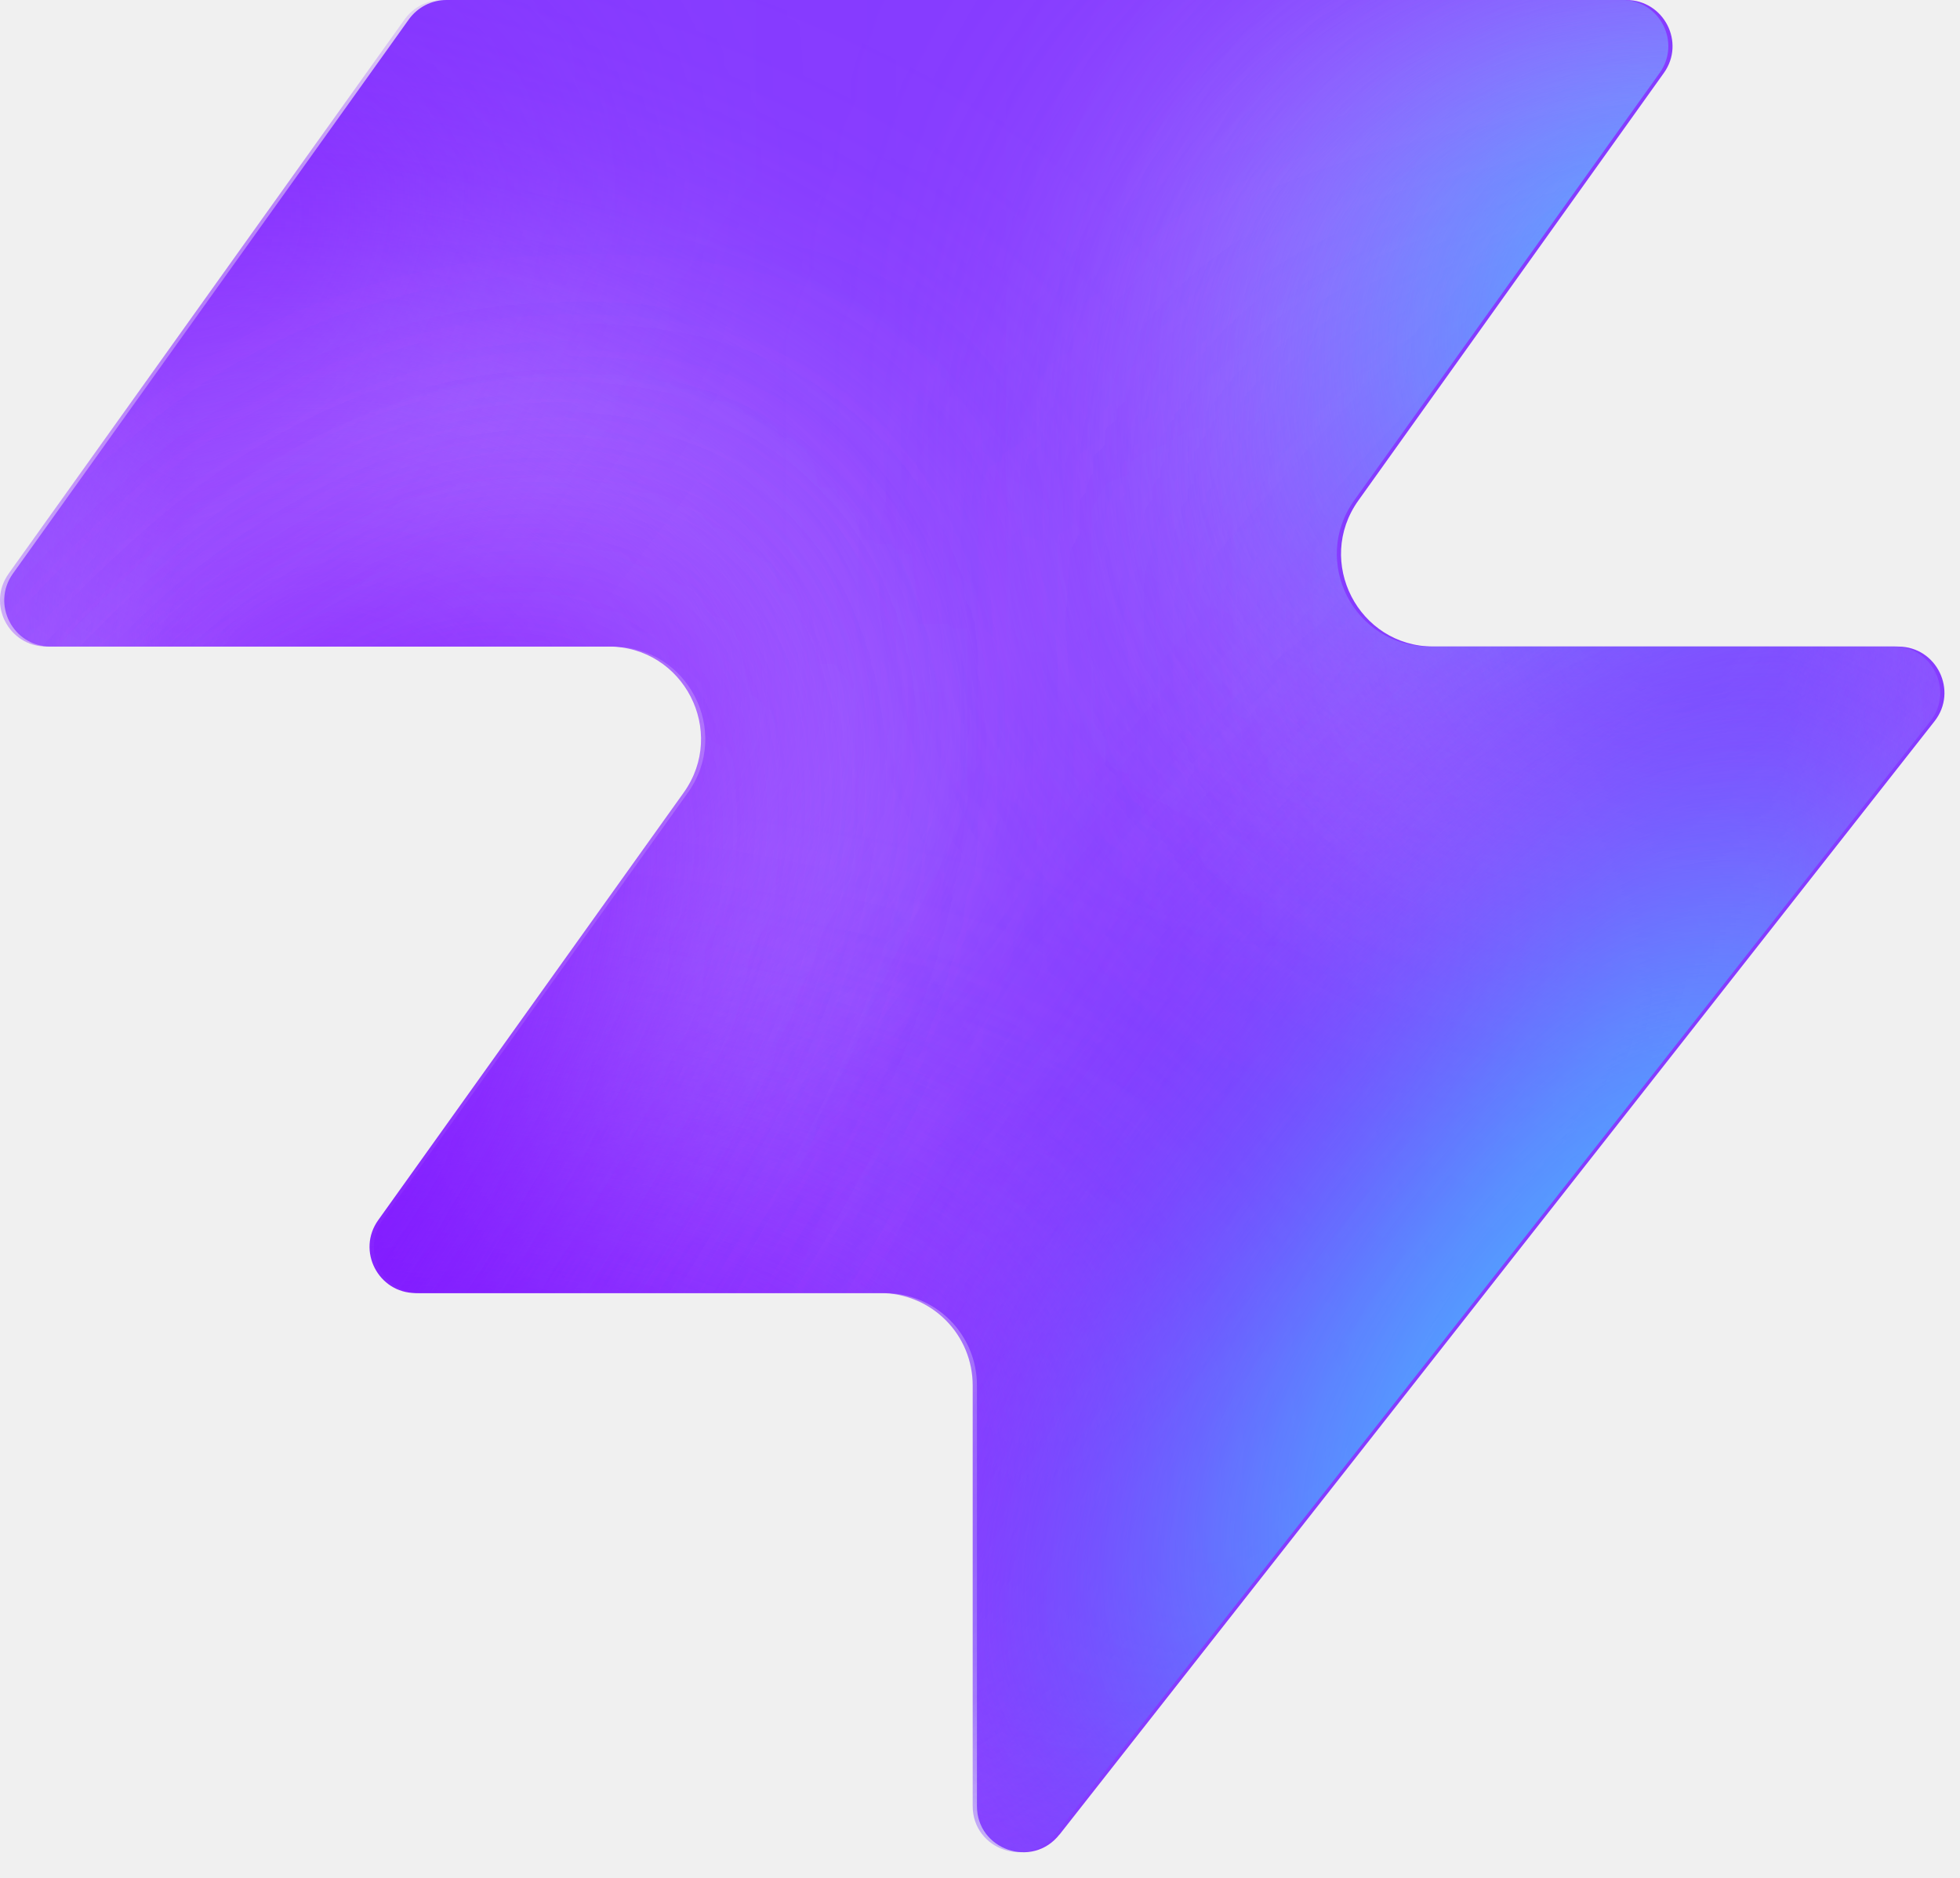
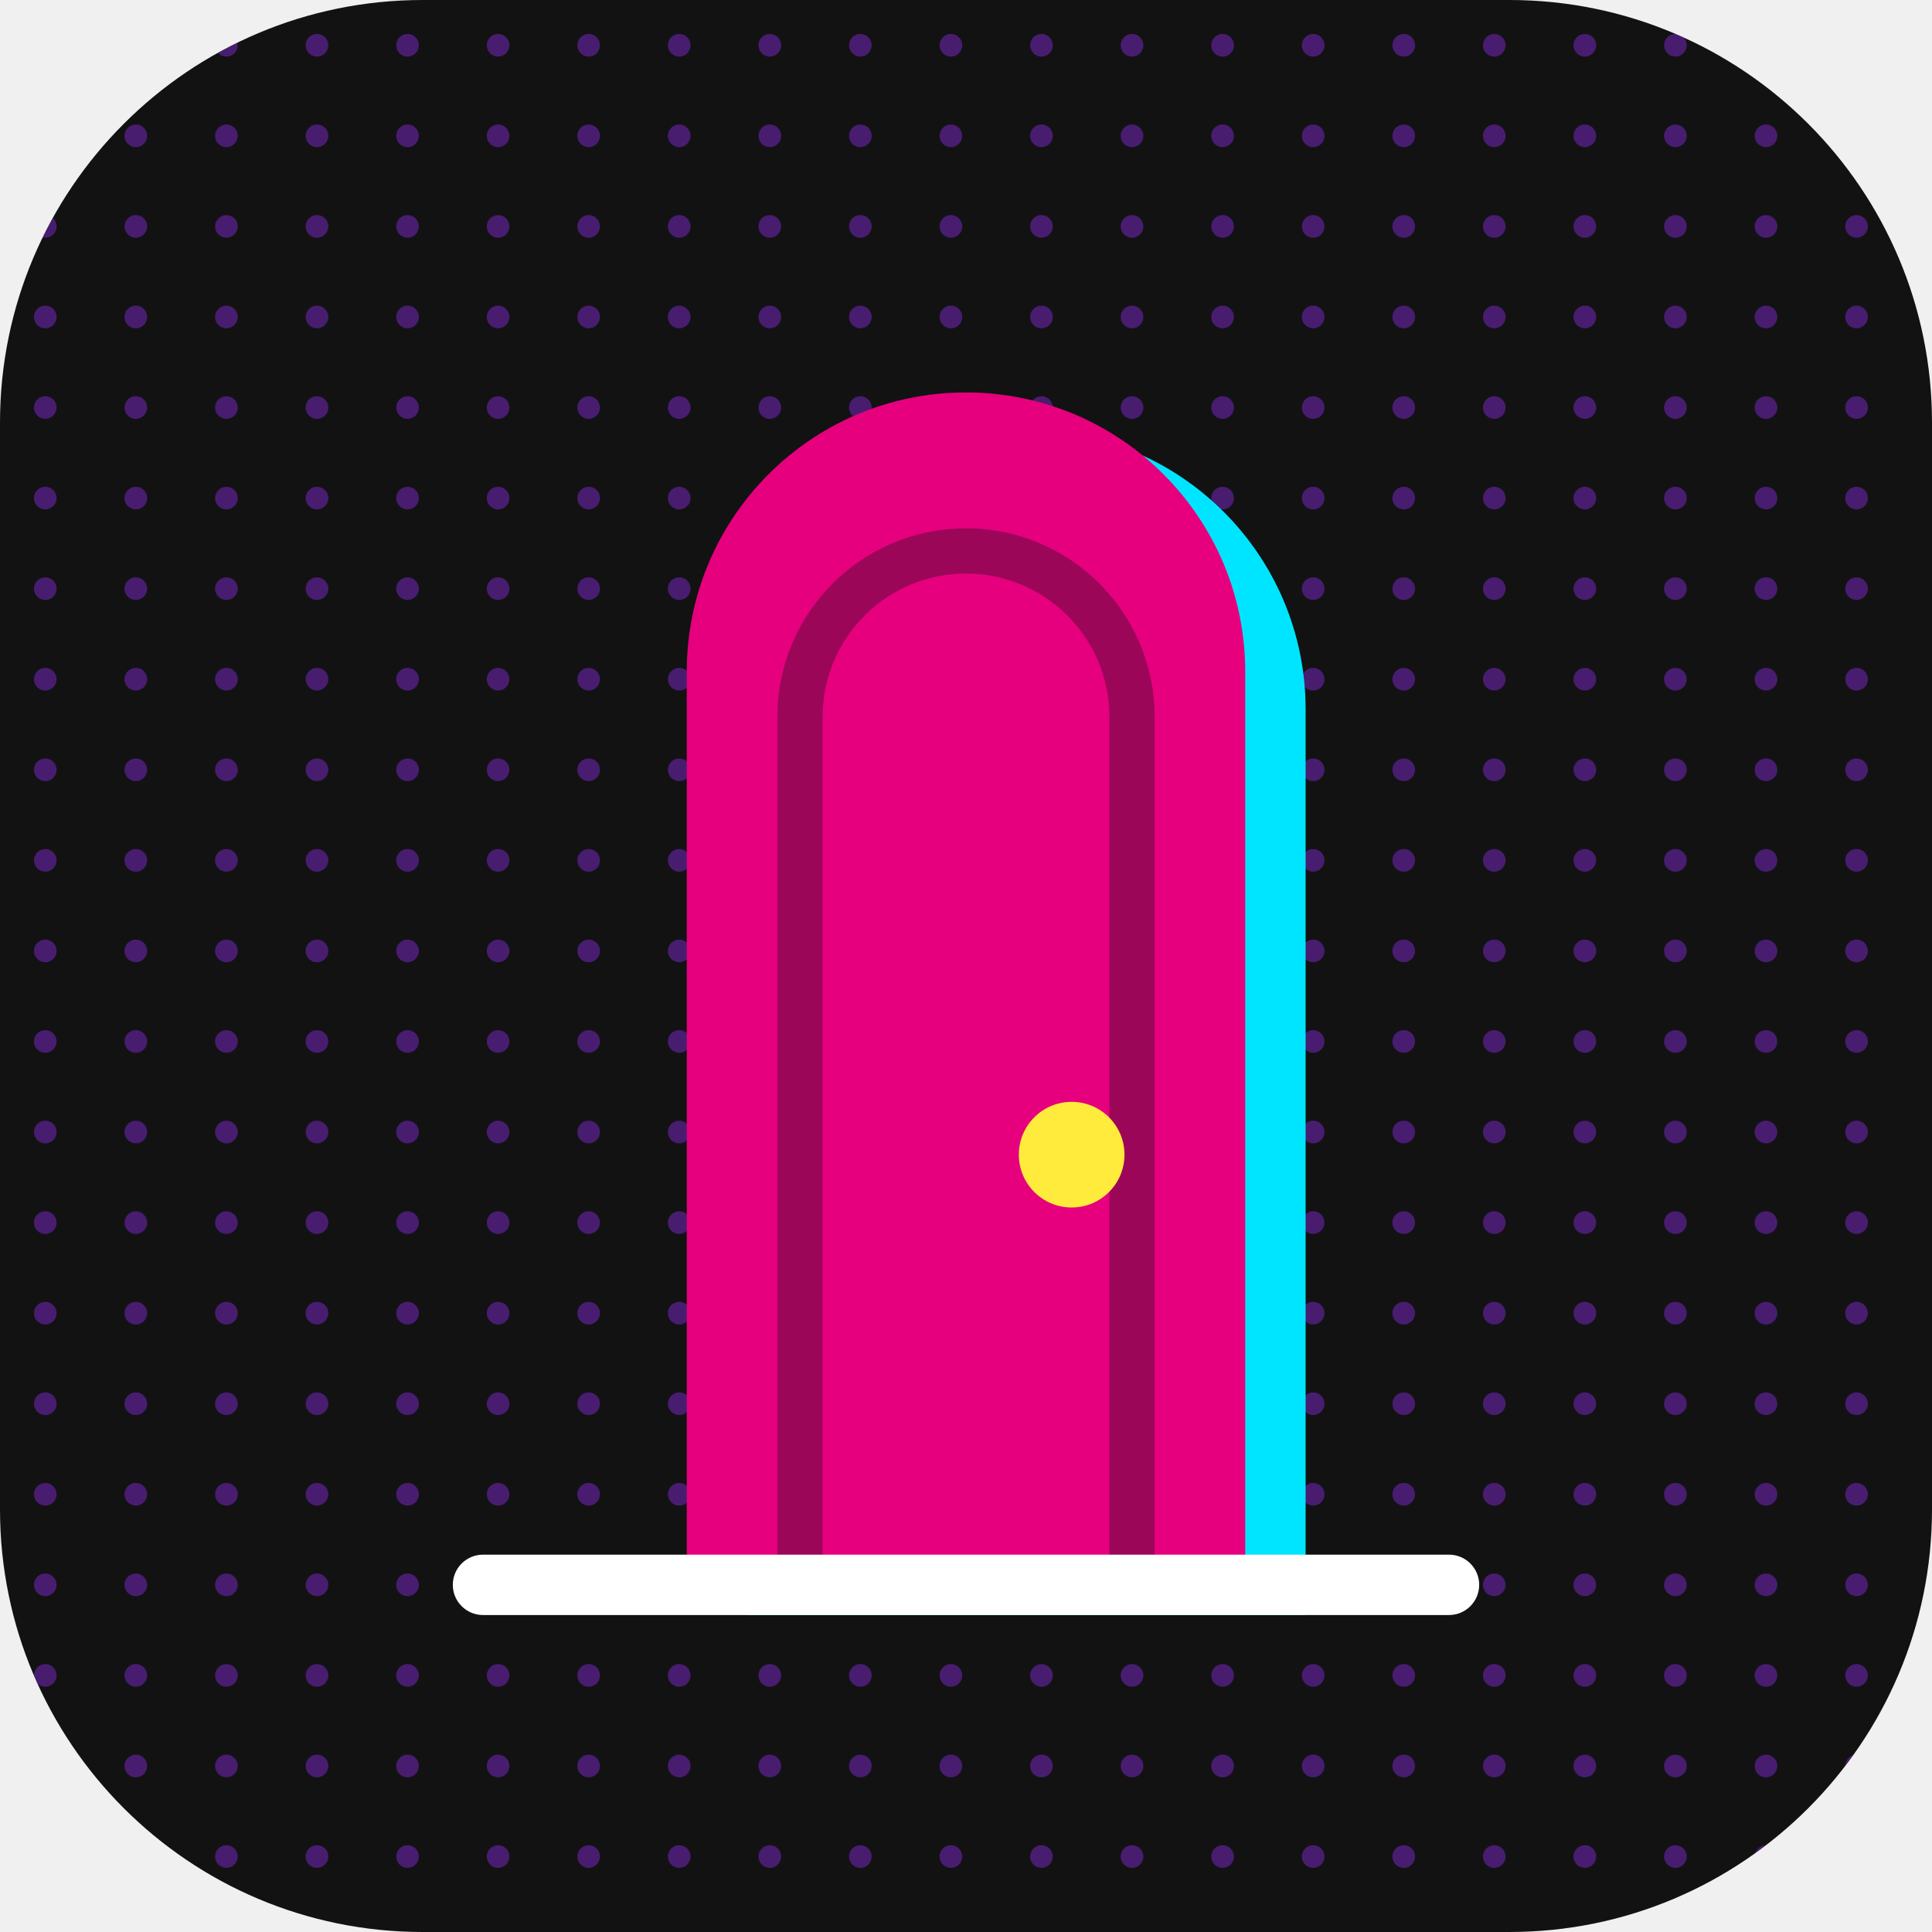
- <svg xmlns="http://www.w3.org/2000/svg" width="48" height="46" fill="none" viewBox="0 0 48 46">
-   <path fill="#863bff" d="M25.946 44.938c-.664.845-2.021.375-2.021-.698V33.937a2.26 2.26 0 0 0-2.262-2.262H10.287c-.92 0-1.456-1.04-.92-1.788l7.48-10.471c1.07-1.497 0-3.578-1.842-3.578H1.237c-.92 0-1.456-1.04-.92-1.788L10.013.474c.214-.297.556-.474.92-.474h28.894c.92 0 1.456 1.04.92 1.788l-7.48 10.471c-1.07 1.498 0 3.579 1.842 3.579h11.377c.943 0 1.473 1.088.89 1.83L25.947 44.94z" style="fill:#863bff;fill:color(display-p3 .525 .23 1);fill-opacity:1" />
-   <mask id="a" width="48" height="46" x="0" y="0" maskUnits="userSpaceOnUse" style="mask-type:alpha">
-     <path fill="#000" d="M25.842 44.938c-.664.844-2.021.375-2.021-.698V33.937a2.26 2.26 0 0 0-2.262-2.262H10.183c-.92 0-1.456-1.04-.92-1.788l7.48-10.471c1.07-1.498 0-3.579-1.842-3.579H1.133c-.92 0-1.456-1.04-.92-1.787L9.91.473c.214-.297.556-.474.92-.474h28.894c.92 0 1.456 1.04.92 1.788l-7.48 10.471c-1.07 1.498 0 3.578 1.842 3.578h11.377c.943 0 1.473 1.088.89 1.832L25.843 44.94z" style="fill:#000;fill-opacity:1" />
-   </mask>
-   <g mask="url(#a)">
-     <g filter="url(#b)">
-       <ellipse cx="5.508" cy="14.704" fill="#ede6ff" rx="5.508" ry="14.704" style="fill:#ede6ff;fill:color(display-p3 .927 .903 1);fill-opacity:1" transform="matrix(.00324 1 1 -.00324 -4.47 31.516)" />
-     </g>
-     <g filter="url(#c)">
-       <ellipse cx="10.399" cy="29.851" fill="#ede6ff" rx="10.399" ry="29.851" style="fill:#ede6ff;fill:color(display-p3 .927 .903 1);fill-opacity:1" transform="matrix(.00324 1 1 -.00324 -39.328 7.883)" />
-     </g>
-     <g filter="url(#d)">
-       <ellipse cx="5.508" cy="30.487" fill="#7e14ff" rx="5.508" ry="30.487" style="fill:#7e14ff;fill:color(display-p3 .492 .077 1);fill-opacity:1" transform="rotate(89.814 -25.913 -14.639)scale(1 -1)" />
-     </g>
-     <g filter="url(#e)">
-       <ellipse cx="5.508" cy="30.599" fill="#7e14ff" rx="5.508" ry="30.599" style="fill:#7e14ff;fill:color(display-p3 .492 .077 1);fill-opacity:1" transform="rotate(89.814 -32.644 -3.334)scale(1 -1)" />
-     </g>
-     <g filter="url(#f)">
-       <ellipse cx="5.508" cy="30.599" fill="#7e14ff" rx="5.508" ry="30.599" style="fill:#7e14ff;fill:color(display-p3 .492 .077 1);fill-opacity:1" transform="matrix(.00324 1 1 -.00324 -34.34 30.47)" />
-     </g>
-     <g filter="url(#g)">
-       <ellipse cx="14.072" cy="22.078" fill="#ede6ff" rx="14.072" ry="22.078" style="fill:#ede6ff;fill:color(display-p3 .927 .903 1);fill-opacity:1" transform="rotate(93.35 24.506 48.493)scale(-1 1)" />
-     </g>
-     <g filter="url(#h)">
-       <ellipse cx="3.47" cy="21.501" fill="#7e14ff" rx="3.47" ry="21.501" style="fill:#7e14ff;fill:color(display-p3 .492 .077 1);fill-opacity:1" transform="rotate(89.009 28.708 47.59)scale(-1 1)" />
-     </g>
-     <g filter="url(#i)">
-       <ellipse cx="3.47" cy="21.501" fill="#7e14ff" rx="3.47" ry="21.501" style="fill:#7e14ff;fill:color(display-p3 .492 .077 1);fill-opacity:1" transform="rotate(89.009 28.708 47.59)scale(-1 1)" />
-     </g>
-     <g filter="url(#j)">
-       <ellipse cx=".387" cy="8.972" fill="#7e14ff" rx="4.407" ry="29.108" style="fill:#7e14ff;fill:color(display-p3 .492 .077 1);fill-opacity:1" transform="rotate(39.51 .387 8.972)" />
-     </g>
-     <g filter="url(#k)">
-       <ellipse cx="47.523" cy="-6.092" fill="#7e14ff" rx="4.407" ry="29.108" style="fill:#7e14ff;fill:color(display-p3 .492 .077 1);fill-opacity:1" transform="rotate(37.892 47.523 -6.092)" />
-     </g>
-     <g filter="url(#l)">
-       <ellipse cx="41.412" cy="6.333" fill="#47bfff" rx="5.971" ry="9.665" style="fill:#47bfff;fill:color(display-p3 .28 .748 1);fill-opacity:1" transform="rotate(37.892 41.412 6.333)" />
-     </g>
-     <g filter="url(#m)">
-       <ellipse cx="-1.879" cy="38.332" fill="#7e14ff" rx="4.407" ry="29.108" style="fill:#7e14ff;fill:color(display-p3 .492 .077 1);fill-opacity:1" transform="rotate(37.892 -1.88 38.332)" />
-     </g>
-     <g filter="url(#n)">
-       <ellipse cx="-1.879" cy="38.332" fill="#7e14ff" rx="4.407" ry="29.108" style="fill:#7e14ff;fill:color(display-p3 .492 .077 1);fill-opacity:1" transform="rotate(37.892 -1.88 38.332)" />
-     </g>
-     <g filter="url(#o)">
-       <ellipse cx="35.651" cy="29.907" fill="#7e14ff" rx="4.407" ry="29.108" style="fill:#7e14ff;fill:color(display-p3 .492 .077 1);fill-opacity:1" transform="rotate(37.892 35.651 29.907)" />
-     </g>
-     <g filter="url(#p)">
-       <ellipse cx="38.418" cy="32.4" fill="#47bfff" rx="5.971" ry="15.297" style="fill:#47bfff;fill:color(display-p3 .28 .748 1);fill-opacity:1" transform="rotate(37.892 38.418 32.4)" />
-     </g>
+ <svg xmlns="http://www.w3.org/2000/svg" viewBox="0 0 512 512" width="512" height="512">
+   <defs>
+     <pattern id="dots" width="24" height="24" patternUnits="userSpaceOnUse">
+       <circle cx="12" cy="12" r="3" fill="#8A2BE2" opacity="0.45" />
+     </pattern>
+     <clipPath id="tile">
+       <rect width="512" height="512" rx="112" />
+     </clipPath>
+   </defs>
+   <g clip-path="url(#tile)">
+     <rect width="512" height="512" fill="#121212" />
+     <rect width="512" height="512" fill="url(#dots)" />
  </g>
-   <defs>
-     <filter id="b" width="60.045" height="41.654" x="-19.77" y="16.149" color-interpolation-filters="sRGB" filterUnits="userSpaceOnUse">
-       <feFlood flood-opacity="0" result="BackgroundImageFix" />
-       <feBlend in="SourceGraphic" in2="BackgroundImageFix" result="shape" />
-       <feGaussianBlur result="effect1_foregroundBlur_2002_17158" stdDeviation="7.659" />
-     </filter>
-     <filter id="c" width="90.34" height="51.437" x="-54.613" y="-7.533" color-interpolation-filters="sRGB" filterUnits="userSpaceOnUse">
-       <feFlood flood-opacity="0" result="BackgroundImageFix" />
-       <feBlend in="SourceGraphic" in2="BackgroundImageFix" result="shape" />
-       <feGaussianBlur result="effect1_foregroundBlur_2002_17158" stdDeviation="7.659" />
-     </filter>
-     <filter id="d" width="79.355" height="29.4" x="-49.64" y="2.03" color-interpolation-filters="sRGB" filterUnits="userSpaceOnUse">
-       <feFlood flood-opacity="0" result="BackgroundImageFix" />
-       <feBlend in="SourceGraphic" in2="BackgroundImageFix" result="shape" />
-       <feGaussianBlur result="effect1_foregroundBlur_2002_17158" stdDeviation="4.596" />
-     </filter>
-     <filter id="e" width="79.579" height="29.4" x="-45.045" y="20.029" color-interpolation-filters="sRGB" filterUnits="userSpaceOnUse">
-       <feFlood flood-opacity="0" result="BackgroundImageFix" />
-       <feBlend in="SourceGraphic" in2="BackgroundImageFix" result="shape" />
-       <feGaussianBlur result="effect1_foregroundBlur_2002_17158" stdDeviation="4.596" />
-     </filter>
-     <filter id="f" width="79.579" height="29.4" x="-43.513" y="21.178" color-interpolation-filters="sRGB" filterUnits="userSpaceOnUse">
-       <feFlood flood-opacity="0" result="BackgroundImageFix" />
-       <feBlend in="SourceGraphic" in2="BackgroundImageFix" result="shape" />
-       <feGaussianBlur result="effect1_foregroundBlur_2002_17158" stdDeviation="4.596" />
-     </filter>
-     <filter id="g" width="74.749" height="58.852" x="15.756" y="-17.901" color-interpolation-filters="sRGB" filterUnits="userSpaceOnUse">
-       <feFlood flood-opacity="0" result="BackgroundImageFix" />
-       <feBlend in="SourceGraphic" in2="BackgroundImageFix" result="shape" />
-       <feGaussianBlur result="effect1_foregroundBlur_2002_17158" stdDeviation="7.659" />
-     </filter>
-     <filter id="h" width="61.377" height="25.362" x="23.548" y="2.284" color-interpolation-filters="sRGB" filterUnits="userSpaceOnUse">
-       <feFlood flood-opacity="0" result="BackgroundImageFix" />
-       <feBlend in="SourceGraphic" in2="BackgroundImageFix" result="shape" />
-       <feGaussianBlur result="effect1_foregroundBlur_2002_17158" stdDeviation="4.596" />
-     </filter>
-     <filter id="i" width="61.377" height="25.362" x="23.548" y="2.284" color-interpolation-filters="sRGB" filterUnits="userSpaceOnUse">
-       <feFlood flood-opacity="0" result="BackgroundImageFix" />
-       <feBlend in="SourceGraphic" in2="BackgroundImageFix" result="shape" />
-       <feGaussianBlur result="effect1_foregroundBlur_2002_17158" stdDeviation="4.596" />
-     </filter>
-     <filter id="j" width="56.045" height="63.649" x="-27.636" y="-22.853" color-interpolation-filters="sRGB" filterUnits="userSpaceOnUse">
-       <feFlood flood-opacity="0" result="BackgroundImageFix" />
-       <feBlend in="SourceGraphic" in2="BackgroundImageFix" result="shape" />
-       <feGaussianBlur result="effect1_foregroundBlur_2002_17158" stdDeviation="4.596" />
-     </filter>
-     <filter id="k" width="54.814" height="64.646" x="20.116" y="-38.415" color-interpolation-filters="sRGB" filterUnits="userSpaceOnUse">
-       <feFlood flood-opacity="0" result="BackgroundImageFix" />
-       <feBlend in="SourceGraphic" in2="BackgroundImageFix" result="shape" />
-       <feGaussianBlur result="effect1_foregroundBlur_2002_17158" stdDeviation="4.596" />
-     </filter>
-     <filter id="l" width="33.541" height="35.313" x="24.641" y="-11.323" color-interpolation-filters="sRGB" filterUnits="userSpaceOnUse">
-       <feFlood flood-opacity="0" result="BackgroundImageFix" />
-       <feBlend in="SourceGraphic" in2="BackgroundImageFix" result="shape" />
-       <feGaussianBlur result="effect1_foregroundBlur_2002_17158" stdDeviation="4.596" />
-     </filter>
-     <filter id="m" width="54.814" height="64.646" x="-29.286" y="6.009" color-interpolation-filters="sRGB" filterUnits="userSpaceOnUse">
-       <feFlood flood-opacity="0" result="BackgroundImageFix" />
-       <feBlend in="SourceGraphic" in2="BackgroundImageFix" result="shape" />
-       <feGaussianBlur result="effect1_foregroundBlur_2002_17158" stdDeviation="4.596" />
-     </filter>
-     <filter id="n" width="54.814" height="64.646" x="-29.286" y="6.009" color-interpolation-filters="sRGB" filterUnits="userSpaceOnUse">
-       <feFlood flood-opacity="0" result="BackgroundImageFix" />
-       <feBlend in="SourceGraphic" in2="BackgroundImageFix" result="shape" />
-       <feGaussianBlur result="effect1_foregroundBlur_2002_17158" stdDeviation="4.596" />
-     </filter>
-     <filter id="o" width="54.814" height="64.646" x="8.244" y="-2.416" color-interpolation-filters="sRGB" filterUnits="userSpaceOnUse">
-       <feFlood flood-opacity="0" result="BackgroundImageFix" />
-       <feBlend in="SourceGraphic" in2="BackgroundImageFix" result="shape" />
-       <feGaussianBlur result="effect1_foregroundBlur_2002_17158" stdDeviation="4.596" />
-     </filter>
-     <filter id="p" width="39.409" height="43.623" x="18.713" y="10.588" color-interpolation-filters="sRGB" filterUnits="userSpaceOnUse">
-       <feFlood flood-opacity="0" result="BackgroundImageFix" />
-       <feBlend in="SourceGraphic" in2="BackgroundImageFix" result="shape" />
-       <feGaussianBlur result="effect1_foregroundBlur_2002_17158" stdDeviation="4.596" />
-     </filter>
-   </defs>
+   <path d="M182 418V178a74 74 0 0 1 148 0v240Z" fill="#00E5FF" transform="translate(16 10)" />
+   <path d="M182 418V178a74 74 0 0 1 148 0v240Z" fill="#E6007E" />
+   <path d="M212 418V190a44 44 0 0 1 88 0v228" fill="none" stroke="#121212" stroke-width="12" opacity="0.35" />
+   <circle cx="284" cy="306" r="14" fill="#FFEB3B" />
+   <rect x="120" y="412" width="272" height="16" rx="8" fill="#FFFFFF" />
</svg>
